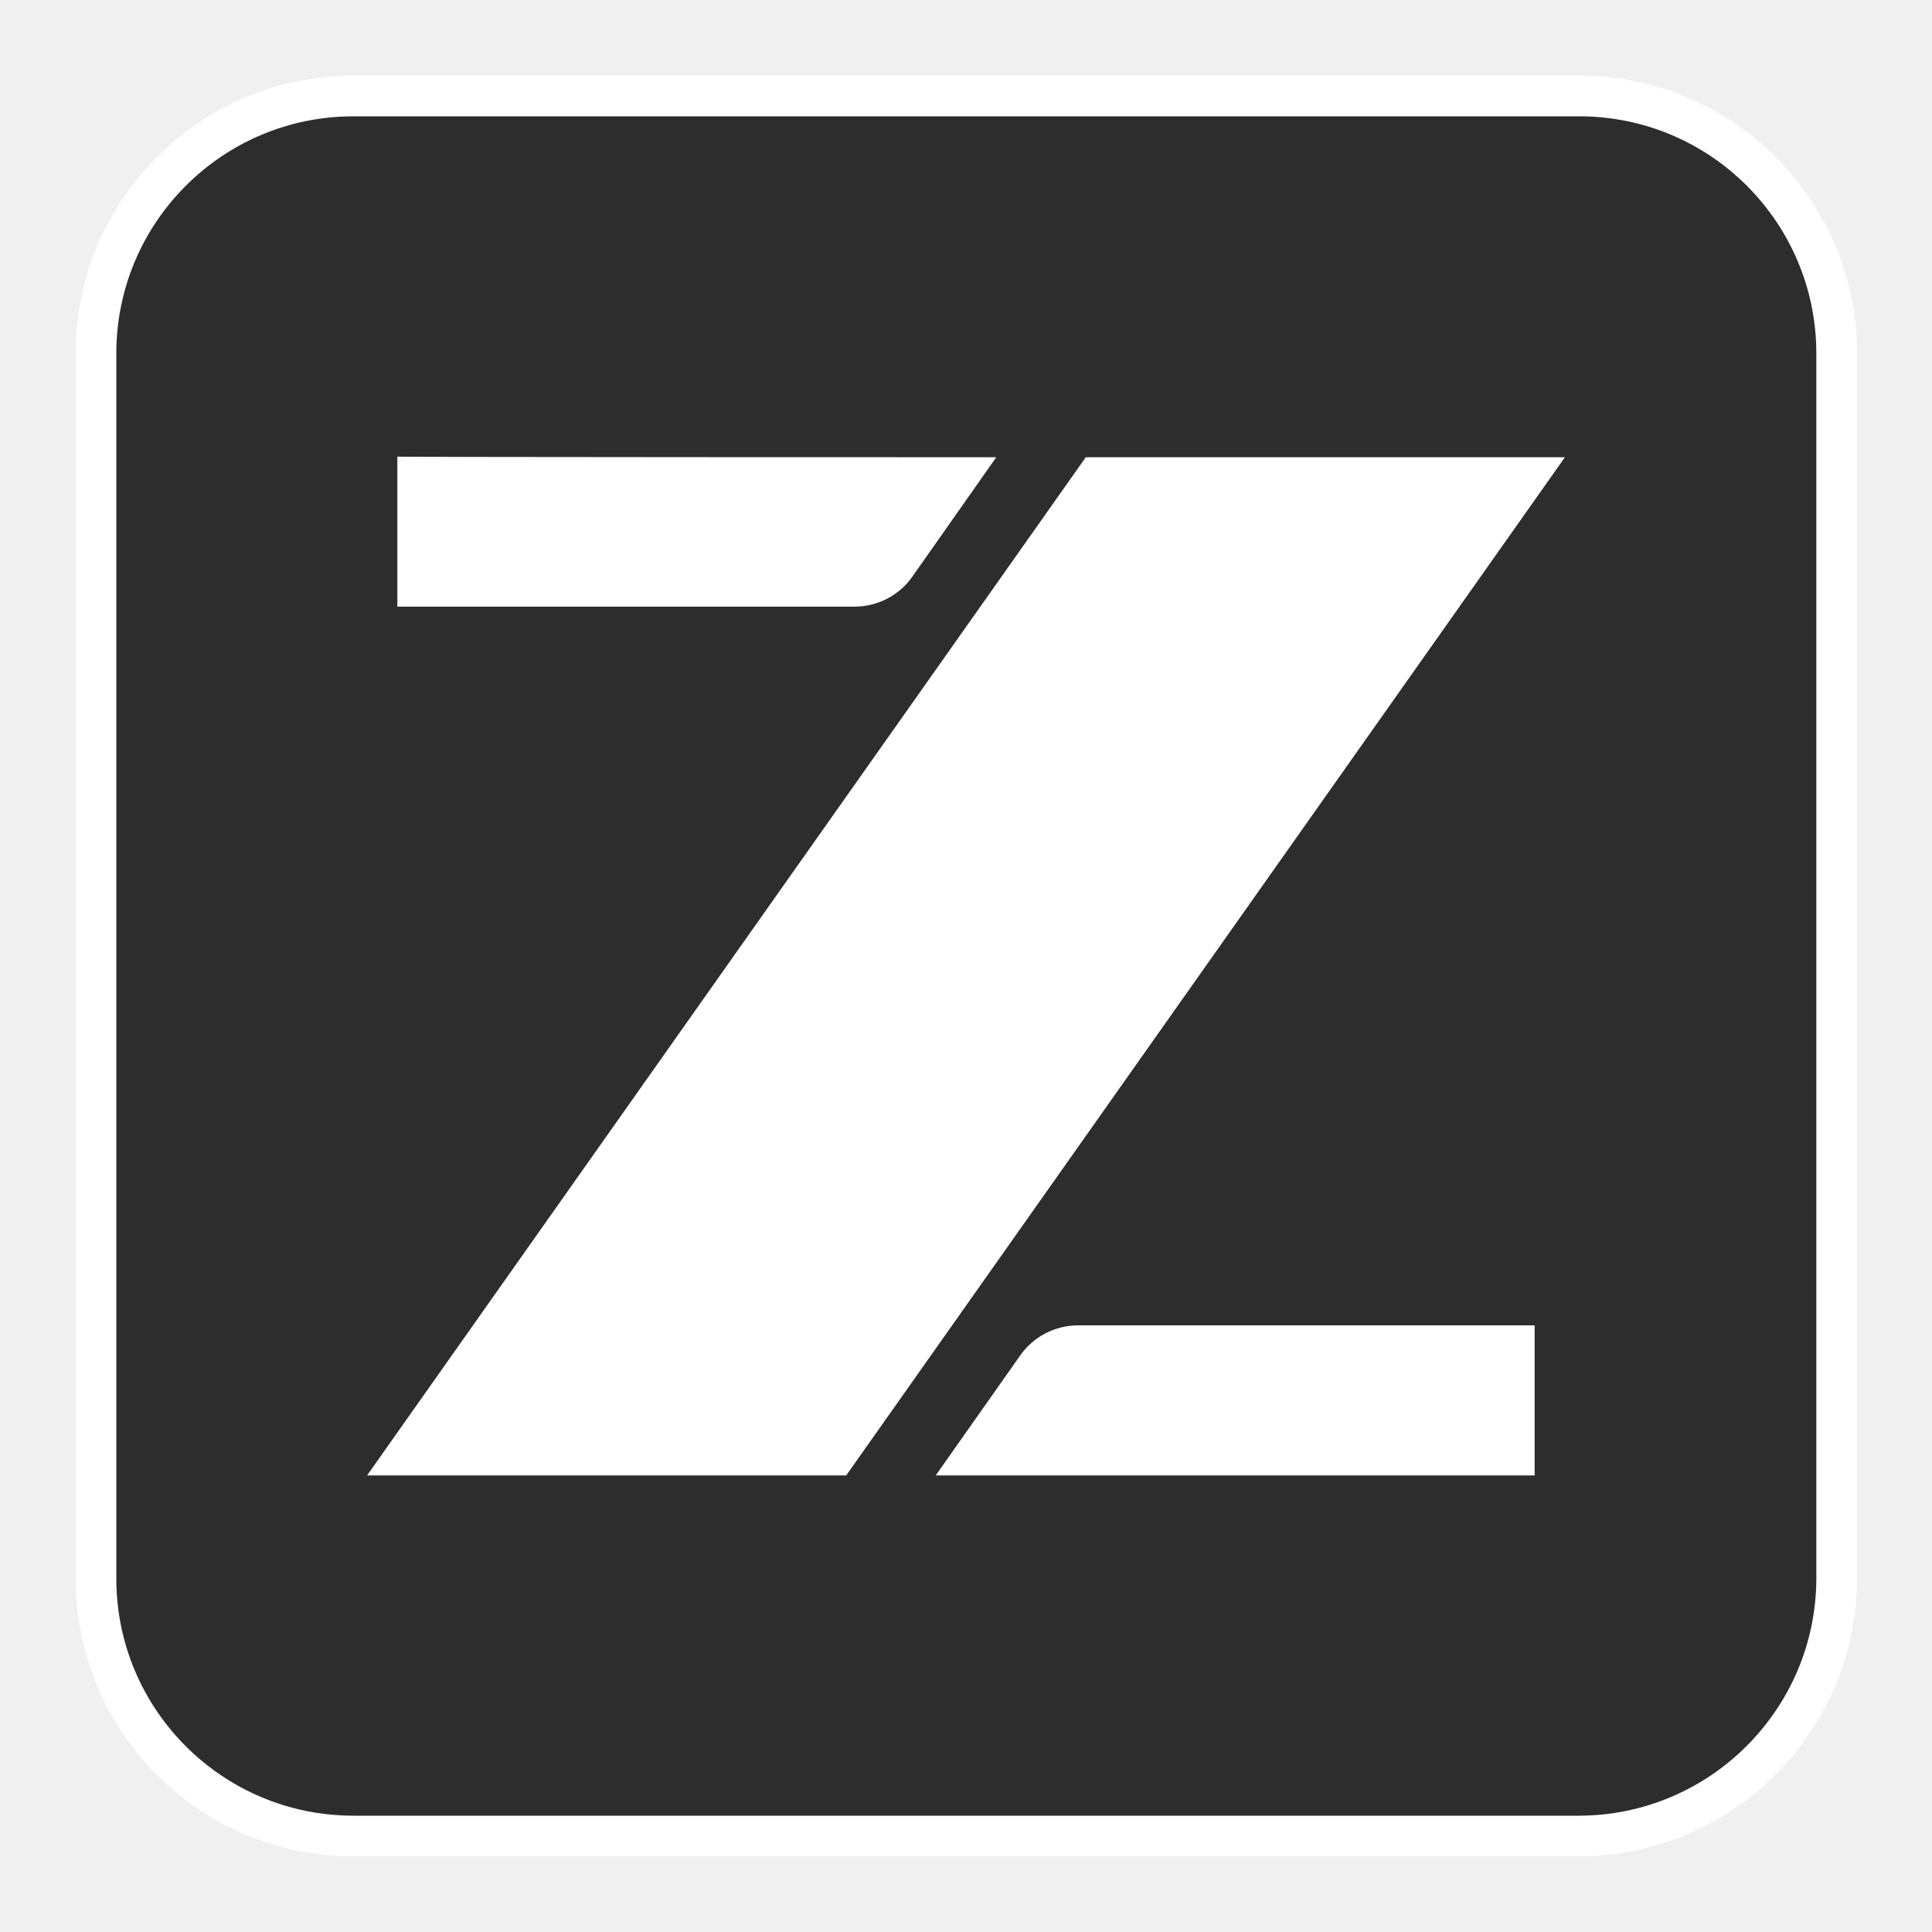
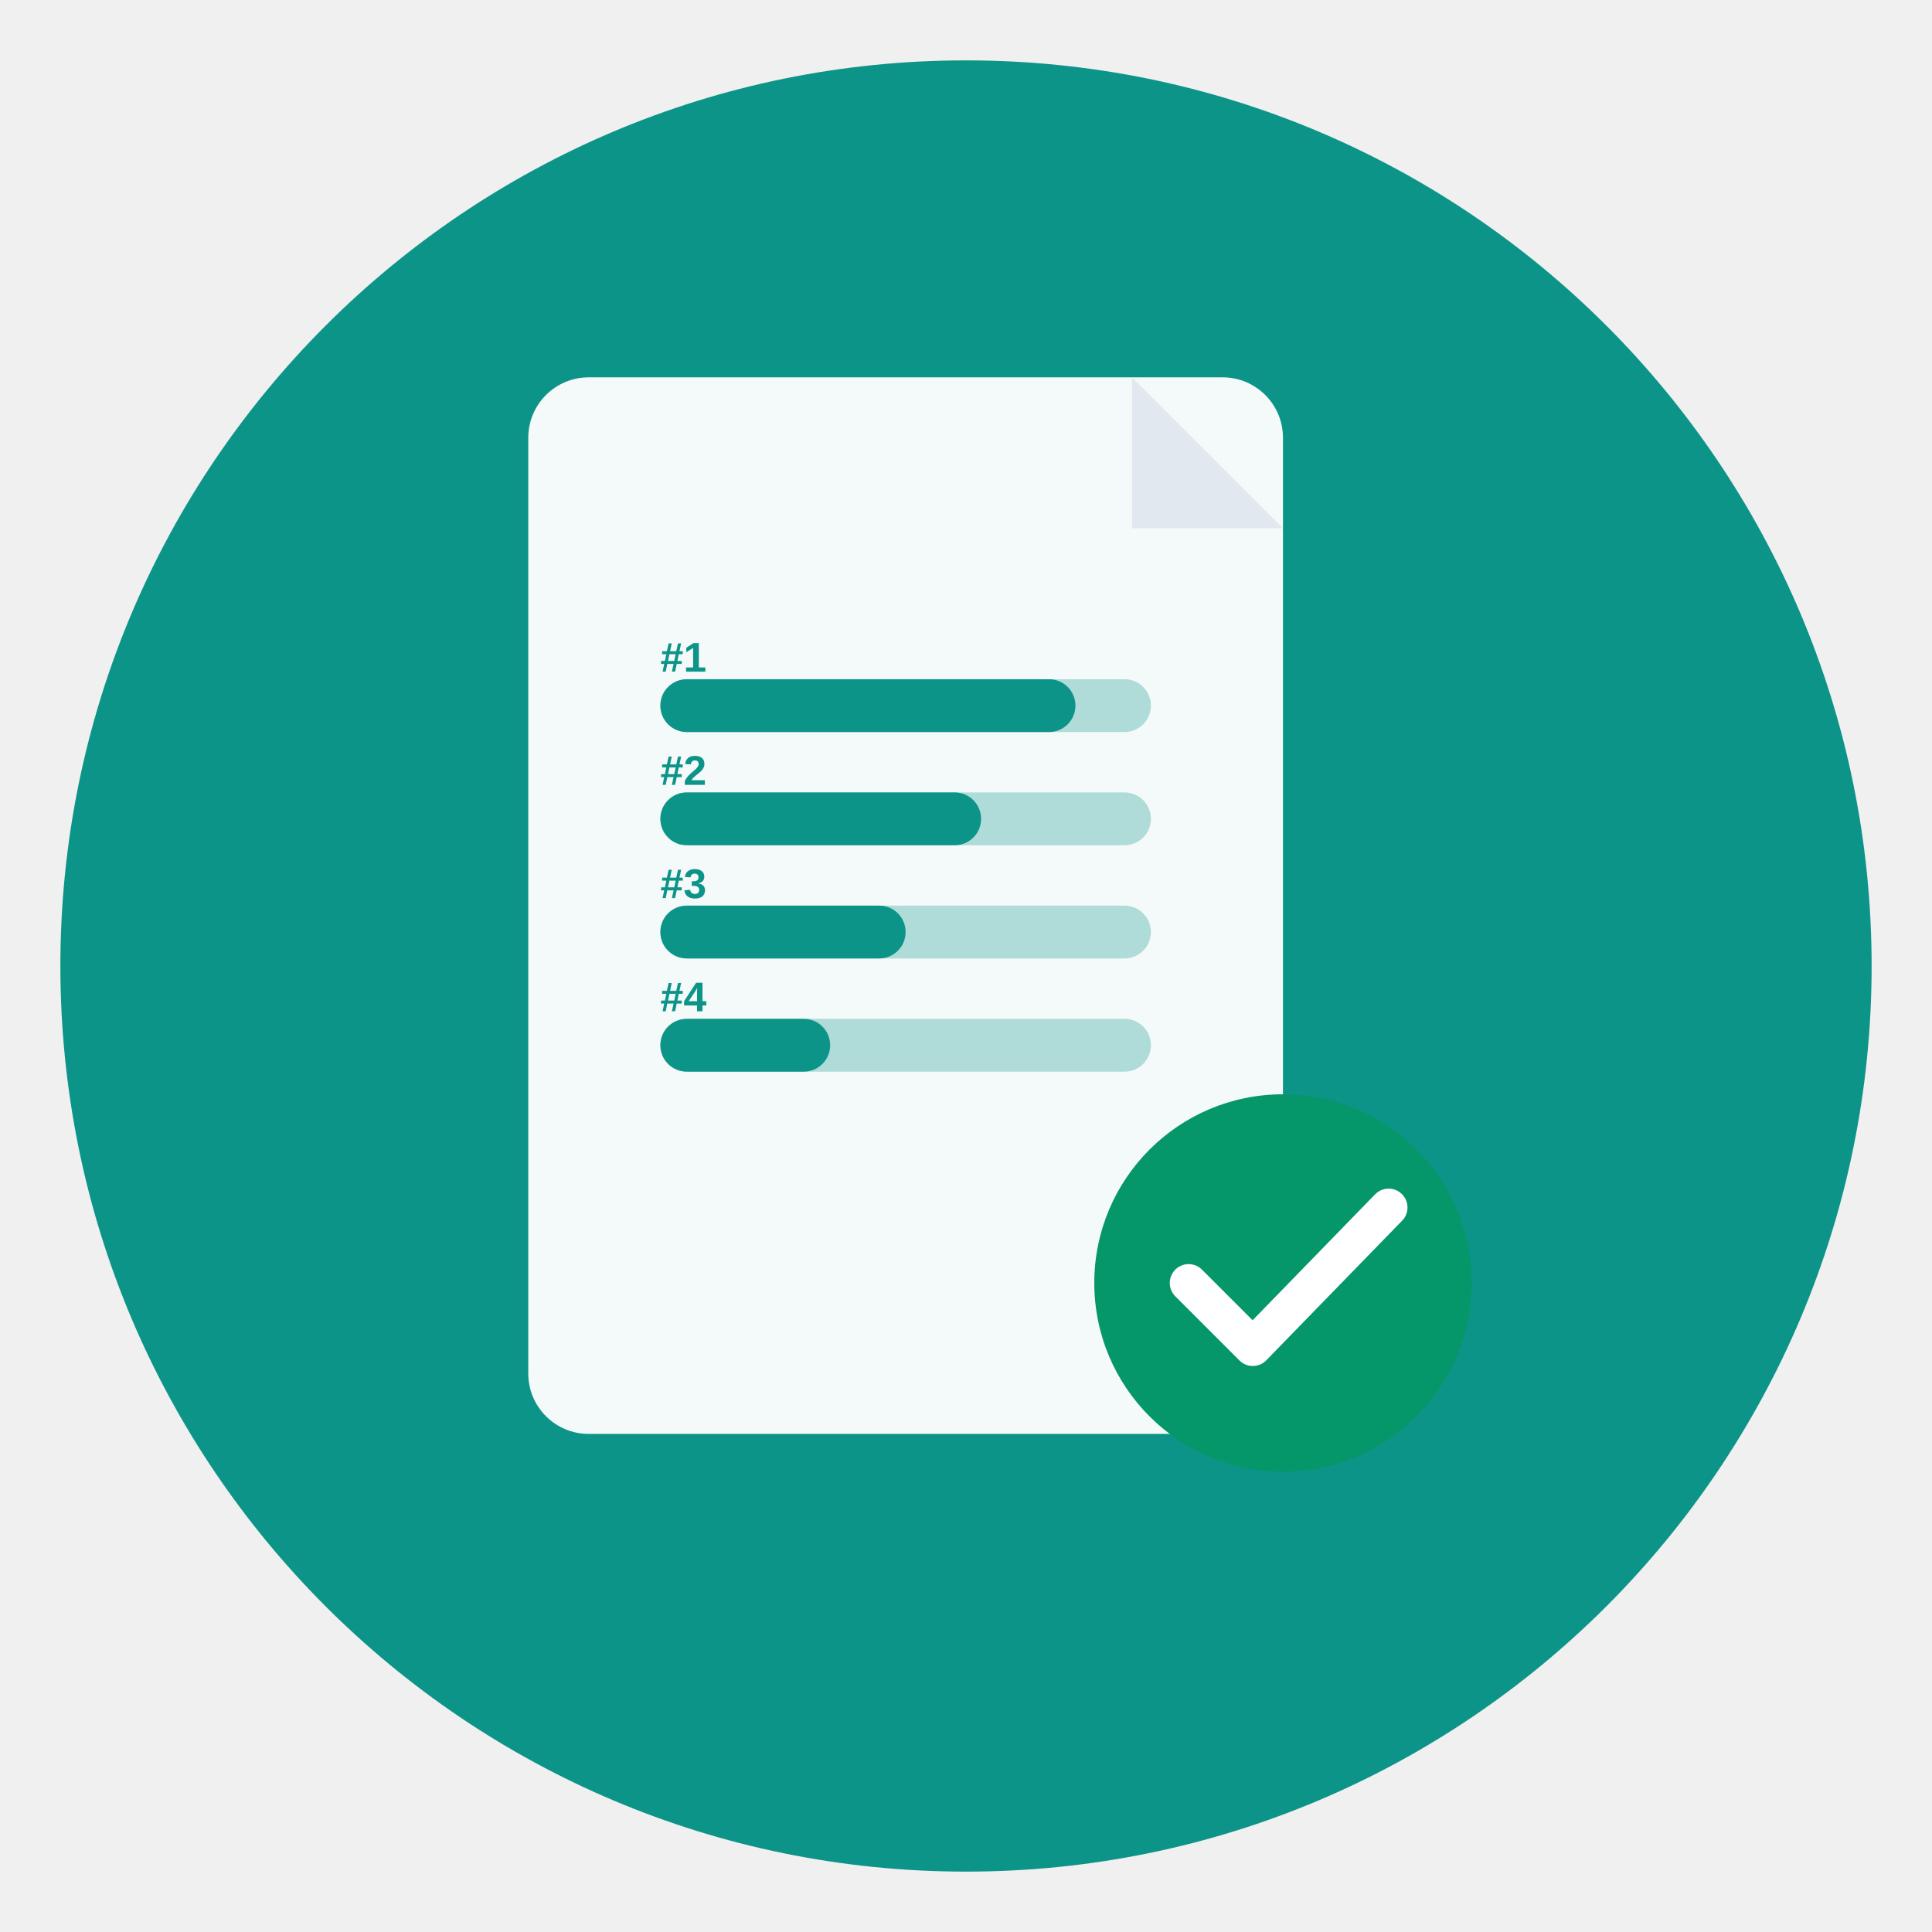
- <svg xmlns="http://www.w3.org/2000/svg" version="1.1" x="0px" y="0px" viewBox="0 0 30 30" style="enable-background:new 0 0 30 30;" xml:space="preserve">
-   <defs>
-     <style type="text/css">
-     .st194{fill:#2D2D2D;stroke:#FFFFFF;stroke-width:0.632;stroke-miterlimit:10;}
-     .st23{fill:#FFFFFF;}
- 
-     .z-breathe {
-       animation: breathe 2.5s ease-in-out infinite;
-     }
- 
-     @keyframes breathe {
-       0%, 100% { opacity: 0.7; }
-       50% { opacity: 1; }
-     }
-   </style>
-   </defs>
-   <g>
-     <path class="st194" d="M24.51,28.51H5.49c-2.21,0-4-1.79-4-4V5.49c0-2.21,1.79-4,4-4h19.03c2.21,0,4,1.79,4,4v19.03     C28.51,26.72,26.72,28.51,24.51,28.51z" />
-     <g class="z-breathe">
-       <path class="st23" d="M15.47,7.1l-1.3,1.85c-0.2,0.29-0.54,0.47-0.9,0.47h-7.1V7.09C6.16,7.1,15.47,7.1,15.47,7.1z" />
-       <polygon class="st23" points="24.3,7.1 13.14,22.91 5.7,22.91 16.86,7.1" />
-       <path class="st23" d="M14.53,22.91l1.31-1.86c0.2-0.29,0.54-0.47,0.9-0.47h7.09v2.33H14.53z" />
-     </g>
-   </g>
+ <svg xmlns="http://www.w3.org/2000/svg" width="512" height="512" viewBox="0 0 512 512">
+   <circle cx="256" cy="256" r="240" fill="#0d9488" />
+   <rect x="140" y="100" width="200" height="280" rx="16" fill="white" opacity="0.95" />
+   <path d="M300 100 L340 140 L300 140 Z" fill="#e2e8f0" />
+   <rect x="175" y="180" width="130" height="14" rx="7" fill="#0d9488" opacity="0.3" />
+   <rect x="175" y="180" width="110" height="14" rx="7" fill="#0d9488" />
+   <rect x="175" y="210" width="130" height="14" rx="7" fill="#0d9488" opacity="0.3" />
+   <rect x="175" y="210" width="85" height="14" rx="7" fill="#0d9488" />
+   <rect x="175" y="240" width="130" height="14" rx="7" fill="#0d9488" opacity="0.3" />
+   <rect x="175" y="240" width="65" height="14" rx="7" fill="#0d9488" />
+   <rect x="175" y="270" width="130" height="14" rx="7" fill="#0d9488" opacity="0.3" />
+   <rect x="175" y="270" width="45" height="14" rx="7" fill="#0d9488" />
+   <text x="175" y="178" font-family="Arial, sans-serif" font-size="11" fill="#0d9488" font-weight="bold">#1</text>
+   <text x="175" y="208" font-family="Arial, sans-serif" font-size="11" fill="#0d9488" font-weight="bold">#2</text>
+   <text x="175" y="238" font-family="Arial, sans-serif" font-size="11" fill="#0d9488" font-weight="bold">#3</text>
+   <text x="175" y="268" font-family="Arial, sans-serif" font-size="11" fill="#0d9488" font-weight="bold">#4</text>
+   <circle cx="340" cy="340" r="50" fill="#059669" />
+   <path d="M315 340 L332 357 L368 320" stroke="white" stroke-width="10" stroke-linecap="round" stroke-linejoin="round" fill="none" />
</svg>
